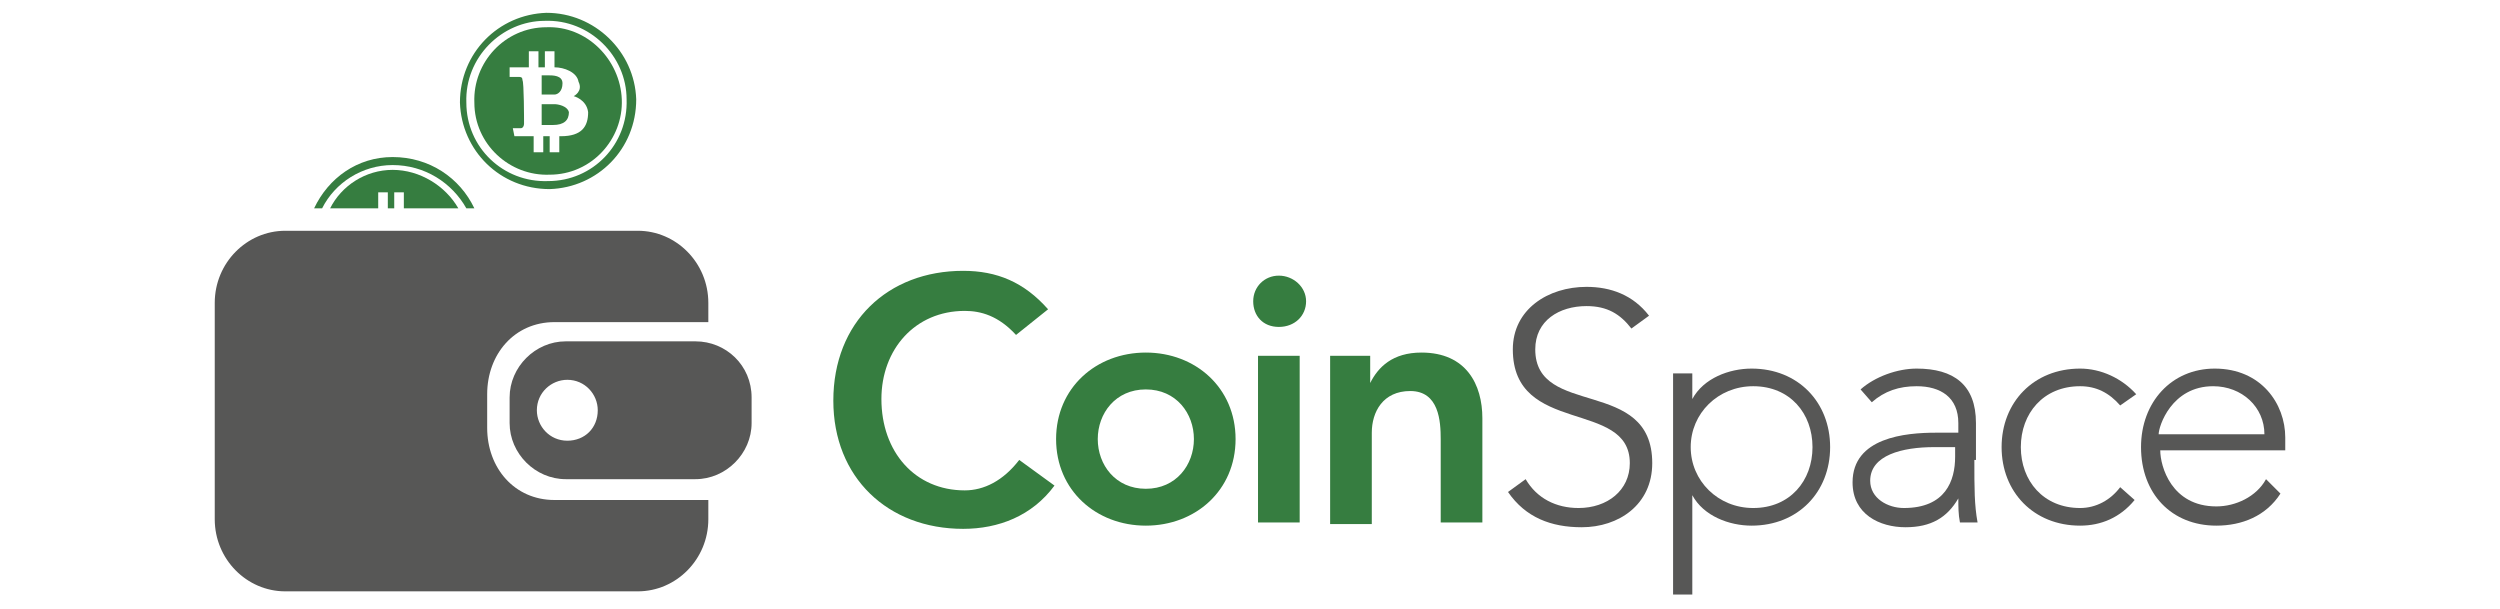
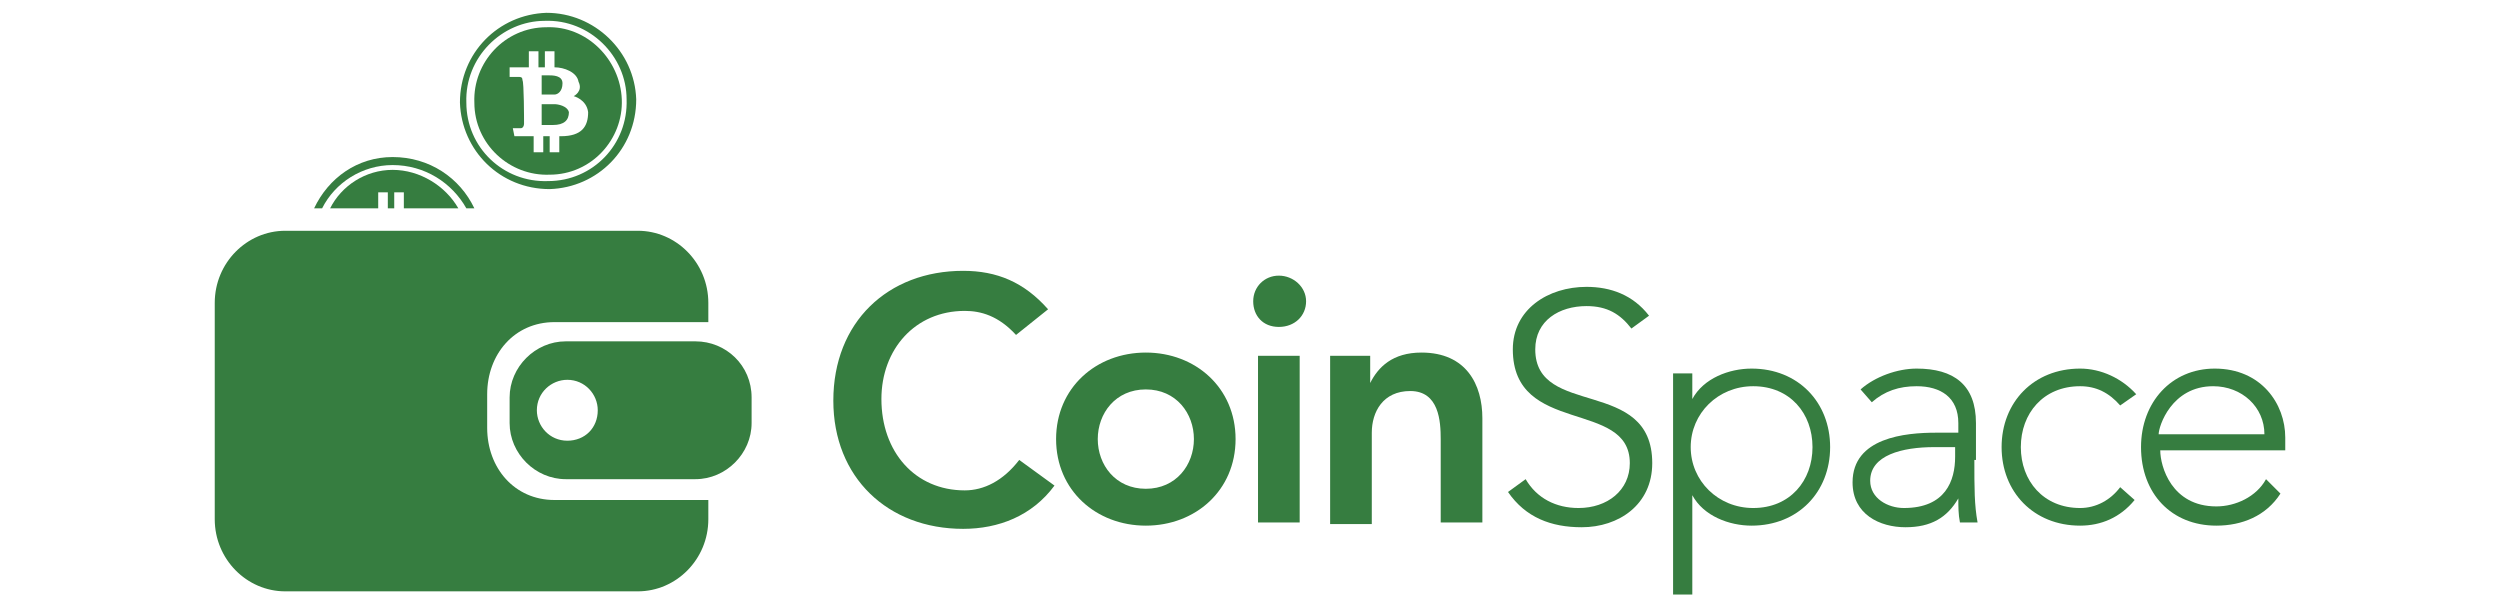
<svg xmlns="http://www.w3.org/2000/svg" version="1.1" id="Layer_1" x="0px" y="0px" viewBox="0 0 156 38" style="enable-background:new 0 0 156 38;" xml:space="preserve">
-   <style type="text/css">
- 	.st0{fill:#367D40;}
- 	.st1{fill:#575756;}
- </style>
-   <g>
-     <g>
-       <path class="st0" d="M63.4,20.9c-1.1-1.2-2.2-1.5-3.2-1.5c-3.1,0-5.2,2.4-5.2,5.5c0,3.3,2.1,5.7,5.2,5.7c1.2,0,2.4-0.6,3.4-1.9    l2.2,1.6c-1.4,1.9-3.5,2.7-5.7,2.7c-4.7,0-8.1-3.2-8.1-8c0-4.9,3.4-8.1,8.1-8.1c2.1,0,3.8,0.7,5.3,2.4L63.4,20.9z" />
-       <path class="st0" d="M71.5,22c3.1,0,5.6,2.2,5.6,5.4s-2.5,5.4-5.6,5.4c-3.1,0-5.6-2.2-5.6-5.4S68.4,22,71.5,22z M71.5,30.5    c1.9,0,3-1.5,3-3.1s-1.1-3.1-3-3.1c-1.9,0-3,1.5-3,3.1S69.6,30.5,71.5,30.5z" />
-       <path class="st0" d="M79.8,17.2c0.9,0,1.7,0.7,1.7,1.6c0,0.9-0.7,1.6-1.7,1.6s-1.6-0.7-1.6-1.6C78.2,17.9,78.9,17.2,79.8,17.2z     M78.5,22.2h2.6v10.4h-2.6V22.2z" />
-       <path class="st0" d="M83,22.2h2.5v1.7h0c0.5-1,1.4-1.9,3.2-1.9c2.8,0,3.8,2,3.8,4.1v6.5h-2.6v-5.2c0-1.1-0.1-3-1.9-3    c-1.7,0-2.4,1.3-2.4,2.6v5.7H83V22.2z" />
-       <path class="st1" d="M95.2,29.9c0.7,1.2,1.9,1.8,3.3,1.8c1.8,0,3.2-1.1,3.2-2.8c0-4-7.3-1.7-7.3-7.1c0-2.5,2.2-3.9,4.6-3.9    c1.5,0,2.9,0.5,3.9,1.8l-1.1,0.8c-0.7-0.9-1.5-1.4-2.8-1.4c-1.7,0-3.2,0.9-3.2,2.7c0,4.3,7.3,1.7,7.3,7.1c0,2.6-2.1,4-4.4,4    c-1.9,0-3.5-0.6-4.6-2.2L95.2,29.9z" />
-       <path class="st1" d="M104.4,23.3h1.2v1.6h0c0.7-1.3,2.3-1.9,3.7-1.9c2.9,0,4.9,2.1,4.9,4.9s-2,4.9-4.9,4.9c-1.4,0-3-0.6-3.7-1.9h0    v6.2h-1.2V23.3z M109.4,31.7c2.3,0,3.7-1.7,3.7-3.8s-1.4-3.8-3.7-3.8c-2.2,0-3.9,1.7-3.9,3.8S107.2,31.7,109.4,31.7z" />
-       <path class="st1" d="M123.2,28.7c0,1.8,0,2.8,0.2,3.9h-1.1c-0.1-0.5-0.1-1-0.1-1.5h0c-0.7,1.2-1.7,1.8-3.3,1.8    c-1.6,0-3.3-0.8-3.3-2.8c0-2.8,3.3-3.1,5.2-3.1h1.4v-0.6c0-1.6-1.1-2.3-2.6-2.3c-1.1,0-2,0.3-2.8,1l-0.7-0.8    c0.9-0.8,2.3-1.3,3.5-1.3c2.3,0,3.7,1,3.7,3.4V28.7z M120.7,27.9c-2,0-4,0.5-4,2.1c0,1.1,1.1,1.7,2.1,1.7c2.6,0,3.2-1.7,3.2-3.2    v-0.6H120.7z" />
-       <path class="st1" d="M133.2,31.2c-0.9,1.1-2.1,1.6-3.4,1.6c-2.9,0-4.9-2.1-4.9-4.9s2-4.9,4.9-4.9c1.3,0,2.6,0.6,3.5,1.6l-1,0.7    c-0.7-0.8-1.5-1.2-2.5-1.2c-2.3,0-3.7,1.7-3.7,3.8s1.4,3.8,3.7,3.8c1,0,1.9-0.5,2.5-1.3L133.2,31.2z" />
-       <path class="st1" d="M142.3,30.8c-0.9,1.4-2.4,2-4,2c-2.8,0-4.7-2-4.7-4.9c0-2.8,1.9-4.9,4.6-4.9c2.9,0,4.4,2.2,4.4,4.3v0.8h-7.8    c0,1,0.7,3.5,3.5,3.5c1.2,0,2.5-0.6,3.1-1.7L142.3,30.8z M141.3,27.1c0-1.7-1.4-3-3.2-3c-2.6,0-3.4,2.5-3.4,3H141.3z" />
-     </g>
-   </g>
-   <path class="st0" d="M34.1,0.8c-3,0.1-5.4,2.5-5.4,5.6c0.1,3,2.5,5.4,5.6,5.4c3-0.1,5.4-2.5,5.4-5.6C39.6,3.2,37.1,0.8,34.1,0.8z   M34.2,11.3c-2.8,0.1-5.1-2.1-5.1-4.9c-0.1-2.8,2.2-5.1,4.9-5.1c2.8-0.1,5.1,2.2,5.1,4.9C39.2,9,37,11.3,34.2,11.3z" />
-   <path class="st0" d="M34.6,6.5c-0.2,0-0.3,0-0.3,0l-0.5,0l0,1.3c0.1,0,0.2,0,0.7,0c0.7,0,1-0.3,1-0.8C35.4,6.6,34.8,6.5,34.6,6.5z" />
-   <path class="st0" d="M35.1,5.2c0-0.5-0.6-0.5-0.9-0.5c-0.2,0-0.4,0-0.4,0l0,1.2l0.8,0C34.8,5.9,35.1,5.7,35.1,5.2z" />
-   <path class="st0" d="M34.1,1.7c-2.6,0-4.6,2.2-4.5,4.7c0,2.6,2.2,4.6,4.7,4.5c2.6,0,4.6-2.2,4.5-4.7C38.7,3.7,36.6,1.6,34.1,1.7z   M35,8.5c0,0-0.1,0-0.1,0l0,1l-0.6,0l0-1c-0.1,0-0.3,0-0.4,0l0,1l-0.6,0l0-1c-0.7,0-1.2,0-1.2,0L32,8c0,0,0.4,0,0.5,0  c0.1,0,0.2-0.1,0.2-0.3c0-0.2,0-2.6-0.1-2.7c0-0.2-0.1-0.2-0.3-0.2c-0.2,0-0.5,0-0.5,0l0-0.6c0,0,0.6,0,1.2,0l0-1l0.6,0l0,1  c0.1,0,0.3,0,0.4,0l0-1l0.6,0l0,1c0.6,0,1.4,0.3,1.5,0.9C36.4,5.7,35.8,6,35.8,6s0.8,0.2,0.9,1C36.7,7.9,36.3,8.5,35,8.5z" />
-   <path class="st1" d="M30.4,26.7v-2.1c0-2.5,1.7-4.5,4.2-4.5h9.6v-1.2c0-2.5-2-4.5-4.4-4.5h-22c-2.4,0-4.4,2-4.4,4.5v13.5  c0,2.5,2,4.5,4.4,4.5h22c2.4,0,4.4-2,4.4-4.5v-1.2h-9.6C32.1,31.2,30.4,29.2,30.4,26.7z" />
-   <path class="st1" d="M43.4,21.3h-8.1c-1.9,0-3.5,1.6-3.5,3.5v1.6c0,1.9,1.6,3.5,3.5,3.5h8.1c1.9,0,3.5-1.6,3.5-3.5v-1.6  C46.9,22.8,45.3,21.3,43.4,21.3z M35.4,27.5c-1.1,0-1.9-0.9-1.9-1.9c0-1.1,0.9-1.9,1.9-1.9c1.1,0,1.9,0.9,1.9,1.9  C37.3,26.7,36.5,27.5,35.4,27.5z" />
-   <path class="st0" d="M24.5,9.8c-2.2,0-4,1.3-4.9,3.2h0.5c0.8-1.6,2.5-2.7,4.4-2.7c2,0,3.7,1.1,4.6,2.7h0.5  C28.7,11.1,26.8,9.8,24.5,9.8z" />
-   <path class="st0" d="M23.6,12h0.6v1h0.4v-1h0.6v1h3.4c-0.8-1.4-2.4-2.4-4.1-2.4c-1.7,0-3.2,1-3.9,2.4h3V12z" />
+   <path fill="#367D40" d="M63.4,20.9c-1.1-1.2-2.2-1.5-3.2-1.5c-3.1,0-5.2,2.4-5.2,5.5c0,3.3,2.1,5.7,5.2,5.7c1.2,0,2.4-0.6,3.4-1.9    l2.2,1.6c-1.4,1.9-3.5,2.7-5.7,2.7c-4.7,0-8.1-3.2-8.1-8c0-4.9,3.4-8.1,8.1-8.1c2.1,0,3.8,0.7,5.3,2.4L63.4,20.9z" />
+   <path fill="#367D40" d="M71.5,22c3.1,0,5.6,2.2,5.6,5.4s-2.5,5.4-5.6,5.4c-3.1,0-5.6-2.2-5.6-5.4S68.4,22,71.5,22z M71.5,30.5    c1.9,0,3-1.5,3-3.1s-1.1-3.1-3-3.1c-1.9,0-3,1.5-3,3.1S69.6,30.5,71.5,30.5z" />
+   <path fill="#367D40" d="M79.8,17.2c0.9,0,1.7,0.7,1.7,1.6c0,0.9-0.7,1.6-1.7,1.6s-1.6-0.7-1.6-1.6C78.2,17.9,78.9,17.2,79.8,17.2z     M78.5,22.2h2.6v10.4h-2.6V22.2z" />
+   <path fill="#367D40" d="M83,22.2h2.5v1.7h0c0.5-1,1.4-1.9,3.2-1.9c2.8,0,3.8,2,3.8,4.1v6.5h-2.6v-5.2c0-1.1-0.1-3-1.9-3    c-1.7,0-2.4,1.3-2.4,2.6v5.7H83V22.2z" />
+   <path fill="#367D40" d="M95.2,29.9c0.7,1.2,1.9,1.8,3.3,1.8c1.8,0,3.2-1.1,3.2-2.8c0-4-7.3-1.7-7.3-7.1c0-2.5,2.2-3.9,4.6-3.9    c1.5,0,2.9,0.5,3.9,1.8l-1.1,0.8c-0.7-0.9-1.5-1.4-2.8-1.4c-1.7,0-3.2,0.9-3.2,2.7c0,4.3,7.3,1.7,7.3,7.1c0,2.6-2.1,4-4.4,4    c-1.9,0-3.5-0.6-4.6-2.2L95.2,29.9z" />
+   <path fill="#367D40" d="M104.4,23.3h1.2v1.6h0c0.7-1.3,2.3-1.9,3.7-1.9c2.9,0,4.9,2.1,4.9,4.9s-2,4.9-4.9,4.9c-1.4,0-3-0.6-3.7-1.9h0    v6.2h-1.2V23.3z M109.4,31.7c2.3,0,3.7-1.7,3.7-3.8s-1.4-3.8-3.7-3.8c-2.2,0-3.9,1.7-3.9,3.8S107.2,31.7,109.4,31.7z" />
+   <path fill="#367D40" d="M123.2,28.7c0,1.8,0,2.8,0.2,3.9h-1.1c-0.1-0.5-0.1-1-0.1-1.5h0c-0.7,1.2-1.7,1.8-3.3,1.8    c-1.6,0-3.3-0.8-3.3-2.8c0-2.8,3.3-3.1,5.2-3.1h1.4v-0.6c0-1.6-1.1-2.3-2.6-2.3c-1.1,0-2,0.3-2.8,1l-0.7-0.8    c0.9-0.8,2.3-1.3,3.5-1.3c2.3,0,3.7,1,3.7,3.4V28.7z M120.7,27.9c-2,0-4,0.5-4,2.1c0,1.1,1.1,1.7,2.1,1.7c2.6,0,3.2-1.7,3.2-3.2    v-0.6H120.7z" />
+   <path fill="#367D40" d="M133.2,31.2c-0.9,1.1-2.1,1.6-3.4,1.6c-2.9,0-4.9-2.1-4.9-4.9s2-4.9,4.9-4.9c1.3,0,2.6,0.6,3.5,1.6l-1,0.7    c-0.7-0.8-1.5-1.2-2.5-1.2c-2.3,0-3.7,1.7-3.7,3.8s1.4,3.8,3.7,3.8c1,0,1.9-0.5,2.5-1.3L133.2,31.2z" />
+   <path fill="#367D40" d="M142.3,30.8c-0.9,1.4-2.4,2-4,2c-2.8,0-4.7-2-4.7-4.9c0-2.8,1.9-4.9,4.6-4.9c2.9,0,4.4,2.2,4.4,4.3v0.8h-7.8    c0,1,0.7,3.5,3.5,3.5c1.2,0,2.5-0.6,3.1-1.7L142.3,30.8z M141.3,27.1c0-1.7-1.4-3-3.2-3c-2.6,0-3.4,2.5-3.4,3H141.3z" />
+   <path fill="#367D40" d="M34.1,0.8c-3,0.1-5.4,2.5-5.4,5.6c0.1,3,2.5,5.4,5.6,5.4c3-0.1,5.4-2.5,5.4-5.6C39.6,3.2,37.1,0.8,34.1,0.8z   M34.2,11.3c-2.8,0.1-5.1-2.1-5.1-4.9c-0.1-2.8,2.2-5.1,4.9-5.1c2.8-0.1,5.1,2.2,5.1,4.9C39.2,9,37,11.3,34.2,11.3z" />
+   <path fill="#367D40" d="M34.6,6.5c-0.2,0-0.3,0-0.3,0l-0.5,0l0,1.3c0.1,0,0.2,0,0.7,0c0.7,0,1-0.3,1-0.8C35.4,6.6,34.8,6.5,34.6,6.5z" />
+   <path fill="#367D40" d="M35.1,5.2c0-0.5-0.6-0.5-0.9-0.5c-0.2,0-0.4,0-0.4,0l0,1.2l0.8,0C34.8,5.9,35.1,5.7,35.1,5.2z" />
+   <path fill="#367D40" d="M34.1,1.7c-2.6,0-4.6,2.2-4.5,4.7c0,2.6,2.2,4.6,4.7,4.5c2.6,0,4.6-2.2,4.5-4.7C38.7,3.7,36.6,1.6,34.1,1.7z   M35,8.5c0,0-0.1,0-0.1,0l0,1l-0.6,0l0-1c-0.1,0-0.3,0-0.4,0l0,1l-0.6,0l0-1c-0.7,0-1.2,0-1.2,0L32,8c0,0,0.4,0,0.5,0  c0.1,0,0.2-0.1,0.2-0.3c0-0.2,0-2.6-0.1-2.7c0-0.2-0.1-0.2-0.3-0.2c-0.2,0-0.5,0-0.5,0l0-0.6c0,0,0.6,0,1.2,0l0-1l0.6,0l0,1  c0.1,0,0.3,0,0.4,0l0-1l0.6,0l0,1c0.6,0,1.4,0.3,1.5,0.9C36.4,5.7,35.8,6,35.8,6s0.8,0.2,0.9,1C36.7,7.9,36.3,8.5,35,8.5z" />
+   <path fill="#367D40" d="M30.4,26.7v-2.1c0-2.5,1.7-4.5,4.2-4.5h9.6v-1.2c0-2.5-2-4.5-4.4-4.5h-22c-2.4,0-4.4,2-4.4,4.5v13.5  c0,2.5,2,4.5,4.4,4.5h22c2.4,0,4.4-2,4.4-4.5v-1.2h-9.6C32.1,31.2,30.4,29.2,30.4,26.7z" />
+   <path fill="#367D40" d="M43.4,21.3h-8.1c-1.9,0-3.5,1.6-3.5,3.5v1.6c0,1.9,1.6,3.5,3.5,3.5h8.1c1.9,0,3.5-1.6,3.5-3.5v-1.6  C46.9,22.8,45.3,21.3,43.4,21.3z M35.4,27.5c-1.1,0-1.9-0.9-1.9-1.9c0-1.1,0.9-1.9,1.9-1.9c1.1,0,1.9,0.9,1.9,1.9  C37.3,26.7,36.5,27.5,35.4,27.5z" />
+   <path fill="#367D40" d="M24.5,9.8c-2.2,0-4,1.3-4.9,3.2h0.5c0.8-1.6,2.5-2.7,4.4-2.7c2,0,3.7,1.1,4.6,2.7h0.5  C28.7,11.1,26.8,9.8,24.5,9.8z" />
+   <path fill="#367D40" d="M23.6,12h0.6v1h0.4v-1h0.6v1h3.4c-0.8-1.4-2.4-2.4-4.1-2.4c-1.7,0-3.2,1-3.9,2.4h3V12z" />
</svg>
